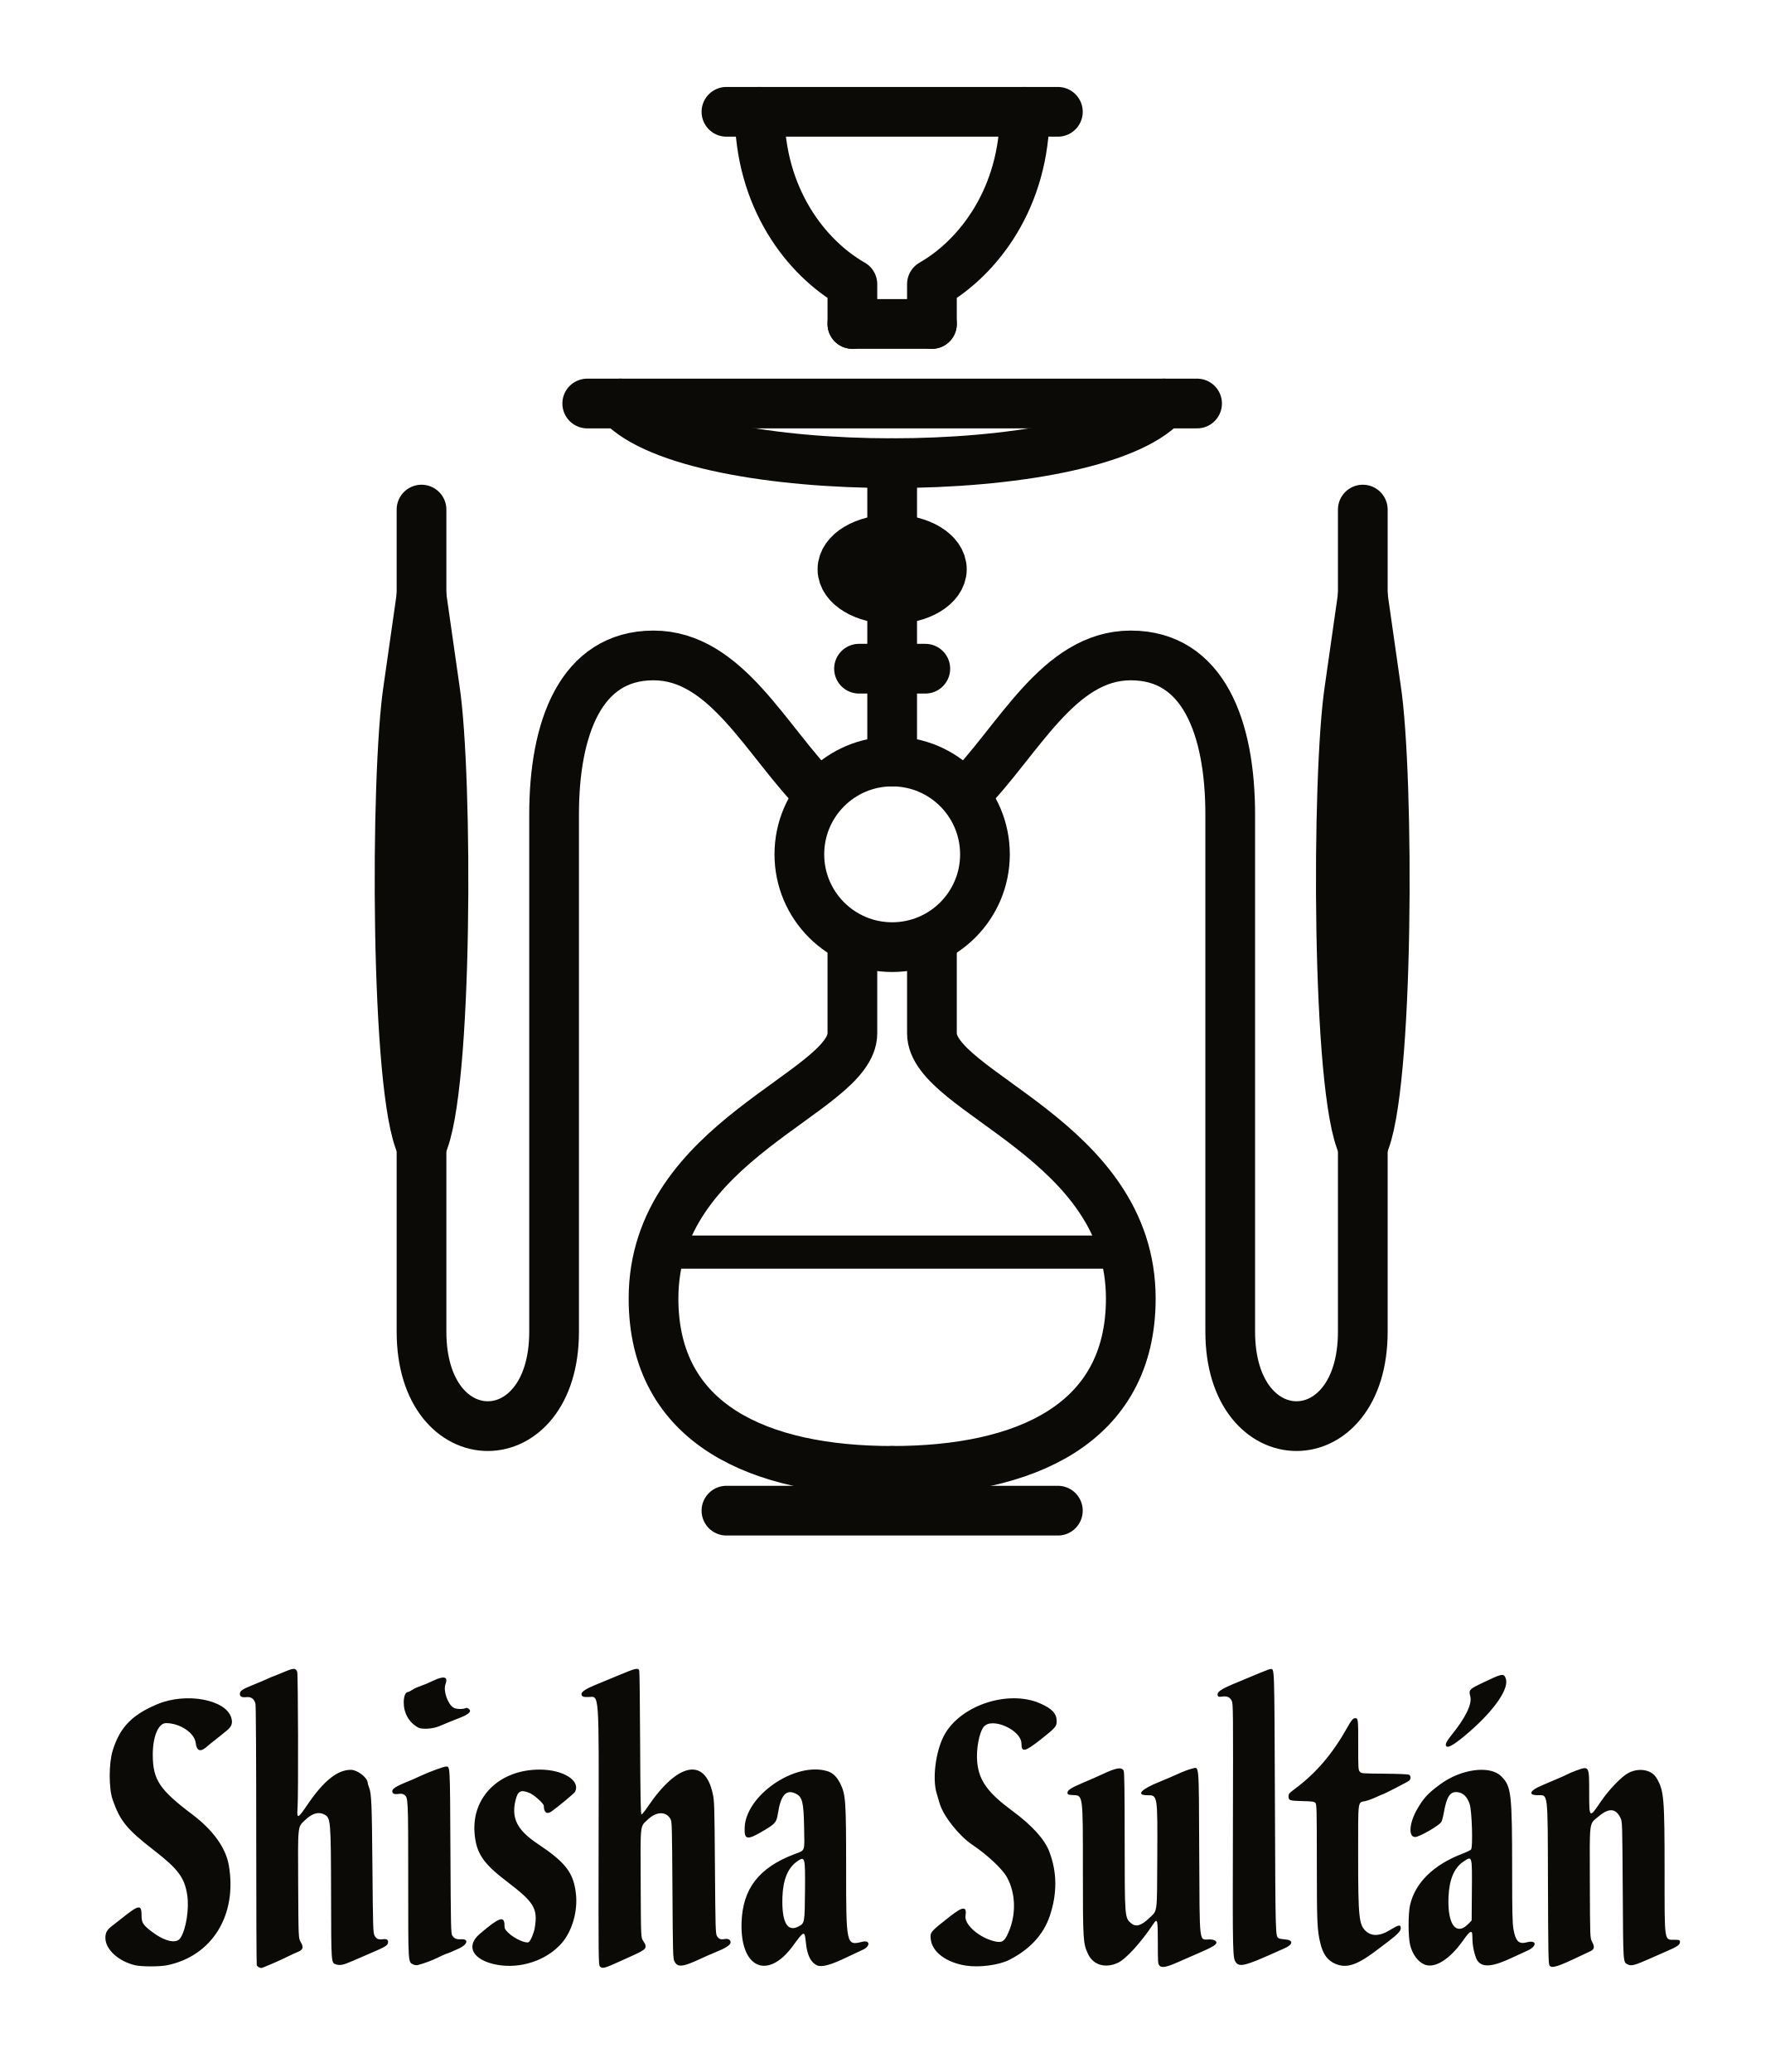
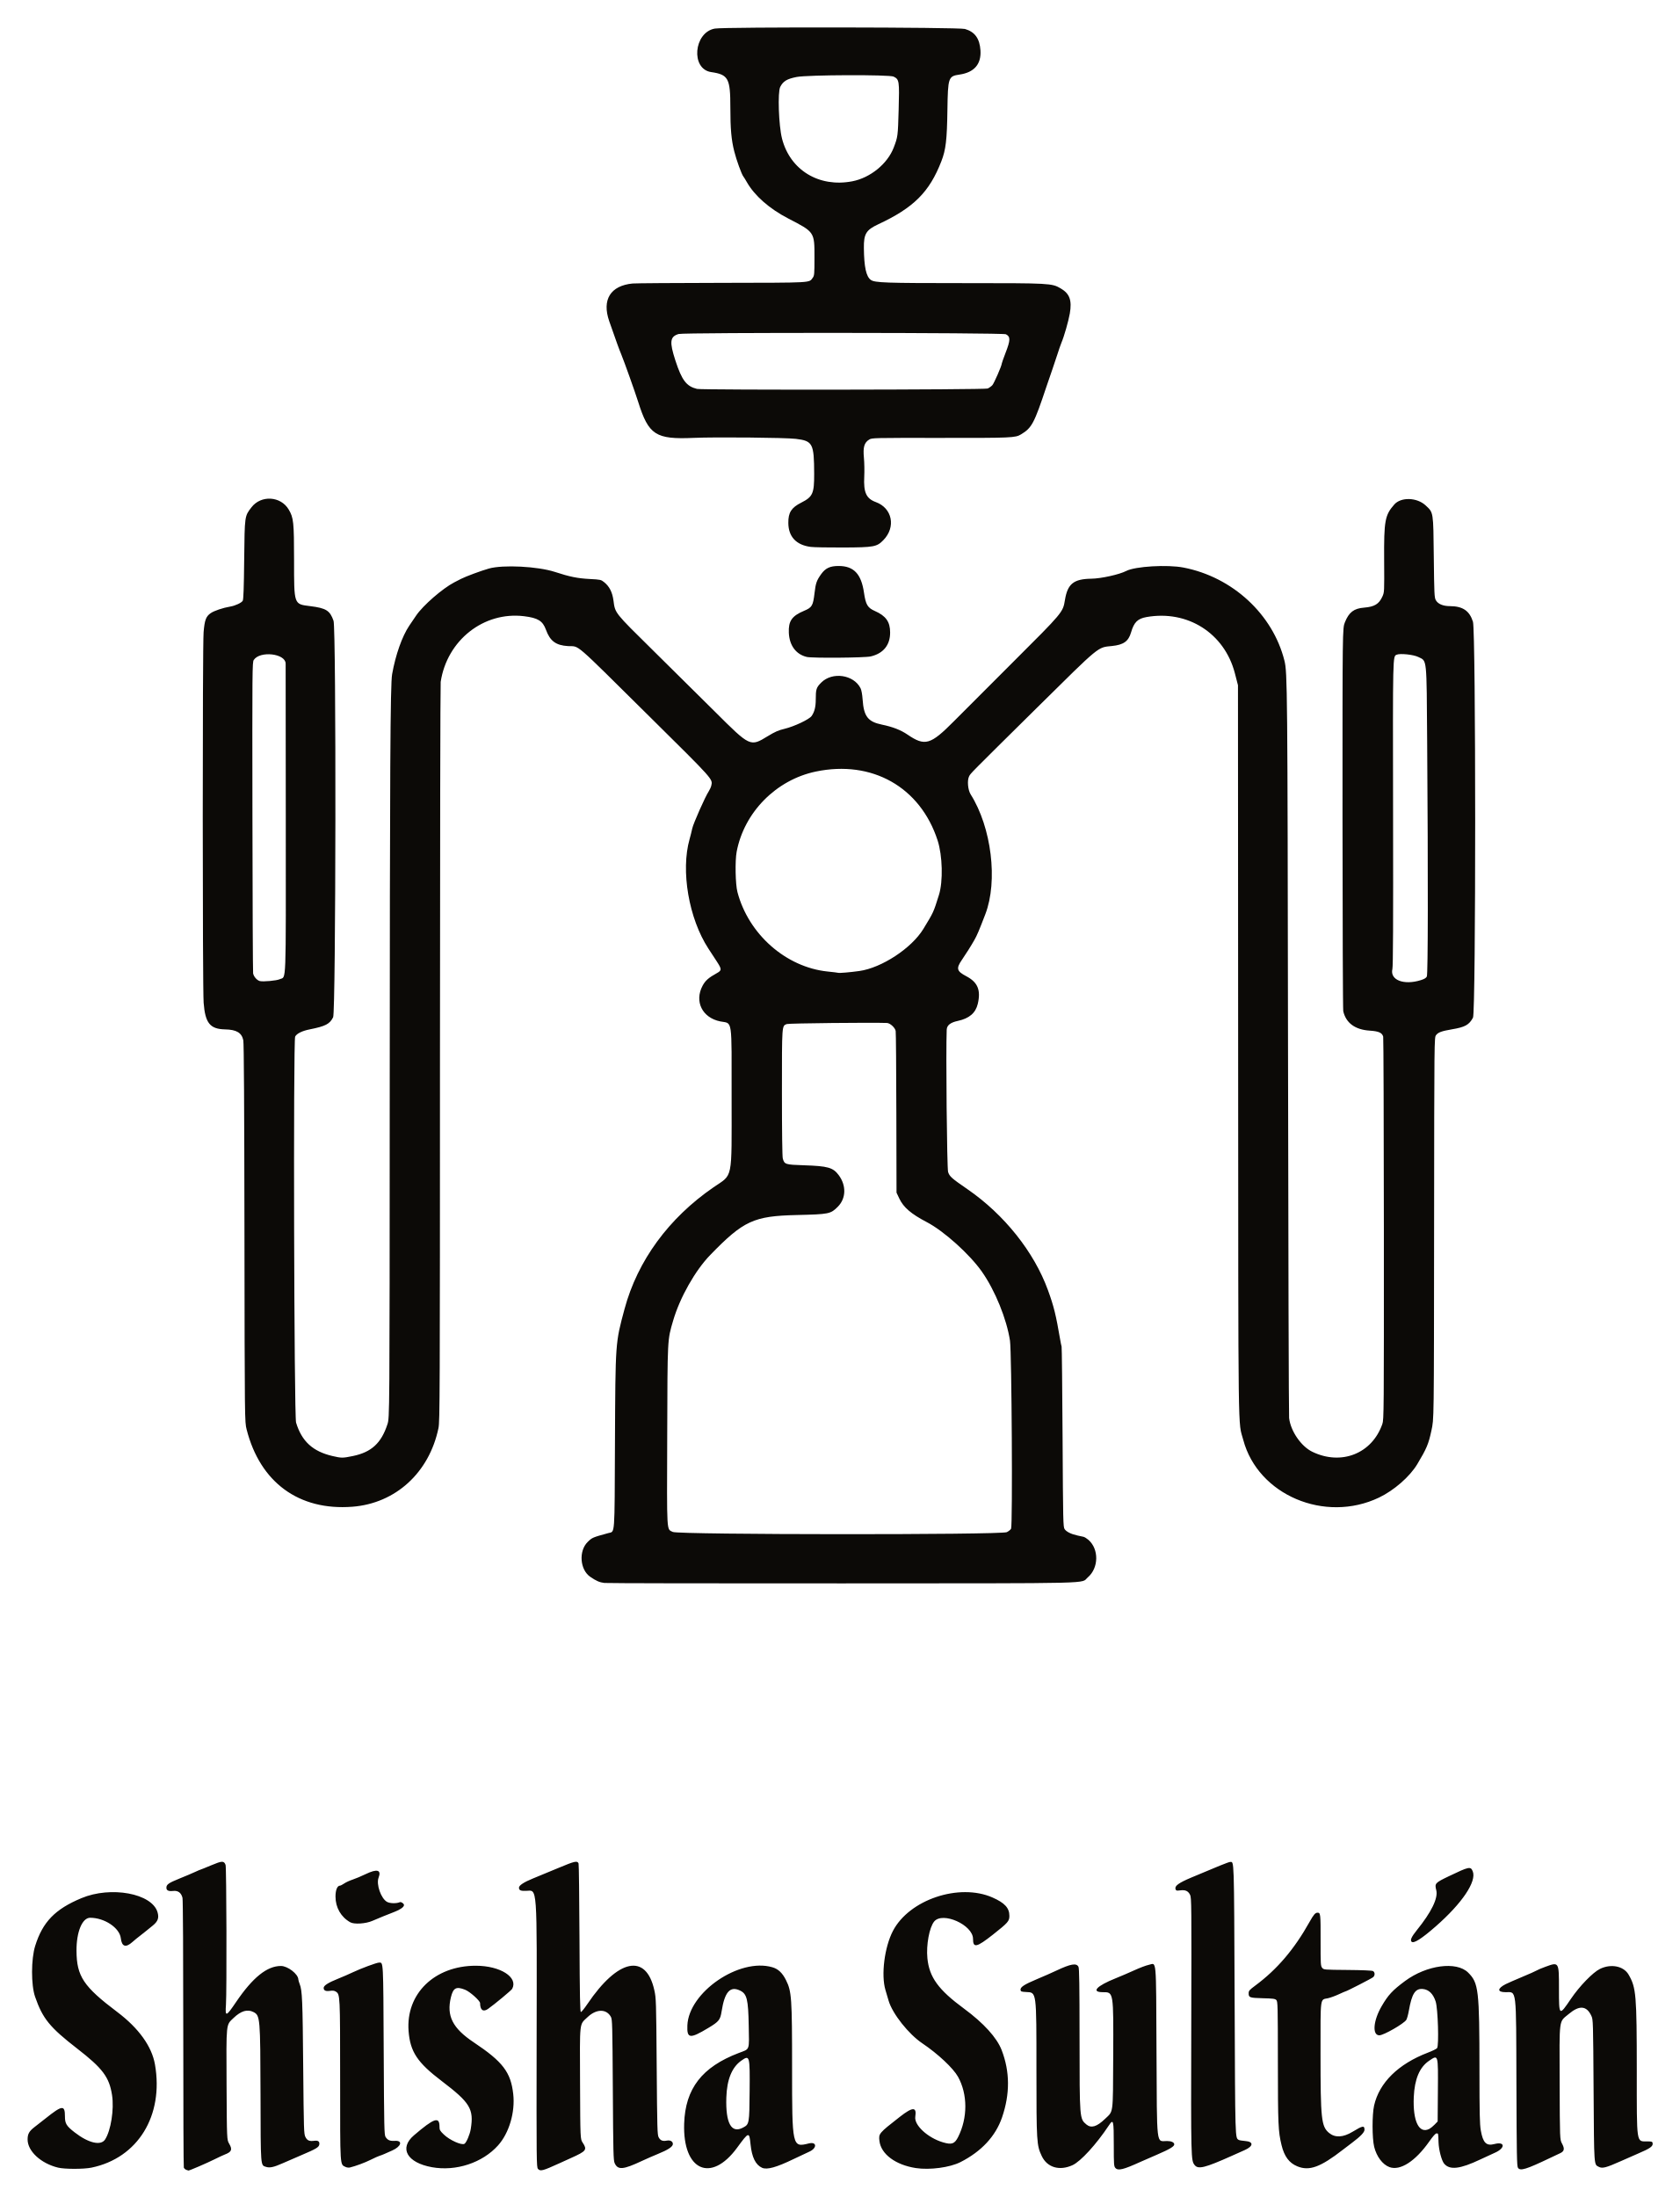
- <svg xmlns="http://www.w3.org/2000/svg" viewBox="0 0 544.5 632.2" color="#0c0a07" role="img" aria-label="Shisha Sultán">
-   <g transform="translate(108.4 24.0) scale(1.0114) translate(-38.0 -30.0)">
-     <g fill="none" stroke="currentColor" stroke-width="15" stroke-linecap="round" stroke-linejoin="round">
-       <path d="M150 40 H250" />
-       <path d="M160 40 C160 66 174 84 188 92 V104 M240 40 C240 66 226 84 212 92 V104" />
-       <path d="M188 104 H212" />
-       <path d="M108 128 H292" />
-       <path d="M118 128 C140 152 260 152 282 128" />
-       <path d="M200 146 V236" />
-       <ellipse cx="200" cy="178" rx="15" ry="9" />
-       <path d="M190 208 H210" />
-       <circle cx="200" cy="264" r="28" />
-       <path d="M178 246 C162 230 150 204 128 204 C106 204 98 226 98 252 V408 C98 446 58 446 58 408 V352" />
-       <path d="M 222 246 C 238 230 250 204 272 204 C 294 204 302 226 302 252 V 408 C 302 446 342 446 342 408 V 352" />
-       <path d="M58 352 C50 336 50 240 54 214 L58 186 L62 214 C66 240 66 336 58 352 Z" />
-       <path d="M 342 352 C 350 336 350 240 346 214 L 342 186 L 338 214 C 334 240 334 336 342 352 Z" />
-       <path d="M58 186 V160" />
-       <path d="M342 186 V160" />
-       <path d="M188 292 V318 C188 336 128 350 128 398 C128 436 160 450 200 450" />
-       <path d="M 212 292 V 318 C 212 336 272 350 272 398 C 272 436 240 450 200 450" />
-       <path d="M134 384 H266" stroke-width="10" />
-       <path d="M150 462 H250" />
-     </g>
-   </g>
-   <g transform="translate(24.0 501.0) scale(1) translate(-14.8 -26.0)">
-     <path fill="currentColor" fill-rule="evenodd" d="M69.85,125.26C69.56,125.14 69.25,124.85 69.15,124.61C69.06,124.37 68.99,106.56 68.99,85.03C68.99,61.79 68.90,45.47 68.76,44.88C68.41,43.38 67.45,42.66 66.02,42.82C64.63,42.98 64.00,42.68 64.00,41.87C64.00,40.91 64.65,40.46 67.88,39.15C69.53,38.49 71.58,37.62 72.44,37.22C73.30,36.82 74.06,36.50 74.13,36.50C74.20,36.50 75.60,35.93 77.25,35.24C80.49,33.88 81.02,33.86 81.50,35.13C81.77,35.85 81.87,72.78 81.61,76.44C81.35,80.15 81.61,80.07 84.63,75.62C89.54,68.39 93.76,65.00 97.86,65.00C99.87,65.00 102.97,67.39 103.01,68.98C103.02,69.20 103.20,69.83 103.42,70.38C104.16,72.25 104.28,75.12 104.45,94.88C104.62,113.76 104.65,114.67 105.11,115.57C105.65,116.62 106.27,116.88 107.76,116.68C108.86,116.53 109.34,116.89 109.21,117.77C109.09,118.59 108.27,119.08 104.12,120.84C102.06,121.72 99.47,122.84 98.37,123.33C95.75,124.49 94.57,124.75 93.48,124.40C91.81,123.86 91.88,124.76 91.83,103.00C91.77,80.29 91.72,79.64 89.76,78.63C87.96,77.70 86.05,78.27 83.83,80.40C81.60,82.54 81.70,81.54 81.79,100.22C81.88,116.38 81.88,116.38 82.56,117.54C83.58,119.28 83.30,119.97 81.25,120.75C80.77,120.94 79.36,121.59 78.12,122.21C75.95,123.29 70.78,125.52 70.51,125.48C70.43,125.48 70.14,125.37 69.85,125.26ZM173.87,124.99C173.43,124.51 173.41,123.04 173.47,86.47C173.55,40.05 173.74,42.67 170.34,42.79C168.73,42.85 168.26,42.64 168.25,41.85C168.24,41.19 169.71,40.22 172.32,39.16C173.86,38.54 177.30,37.12 179.96,36.00C184.78,33.98 185.52,33.82 185.87,34.70C185.97,34.93 186.09,44.91 186.14,56.88C186.22,74.14 186.31,78.62 186.56,78.62C186.73,78.62 187.61,77.54 188.50,76.22C197.53,62.85 205.84,61.14 208.27,72.16C208.80,74.54 208.82,75.31 208.97,94.75C209.11,113.21 209.16,114.94 209.56,115.67C210.07,116.59 210.71,116.86 211.89,116.64C212.99,116.43 213.75,116.84 213.75,117.64C213.75,118.42 212.33,119.36 209.29,120.59C208.10,121.07 206.00,121.99 204.62,122.63C199.04,125.25 197.49,125.38 196.54,123.29C196.17,122.47 196.11,120.28 196.00,101.62C195.88,82.26 195.84,80.82 195.43,80.05C194.09,77.61 191.10,77.66 188.48,80.17C186.06,82.48 186.23,80.95 186.31,99.70C186.38,116.16 186.38,116.16 187.08,117.22C188.48,119.34 188.19,119.73 183.62,121.78C182.66,122.22 181.14,122.91 180.25,123.31C175.25,125.59 174.57,125.77 173.87,124.99ZM344.60,124.72C344.16,124.23 344.12,123.74 344.12,117.91C344.12,110.57 344.01,110.12 342.68,112.12C338.96,117.73 334.34,122.78 331.92,123.89C328.07,125.65 324.43,124.58 322.83,121.21C321.31,118.00 321.25,117.11 321.25,95.79C321.25,72.22 321.33,72.85 318.18,72.70C316.81,72.63 316.62,72.56 316.55,72.10C316.43,71.26 317.59,70.50 321.39,68.90C323.31,68.10 325.89,66.97 327.12,66.38C331.41,64.36 333.09,64.07 333.68,65.25C333.92,65.73 333.99,70.55 334.00,86.54C334.01,110.22 334.00,110.15 336.01,111.85C337.44,113.04 339.09,112.55 341.53,110.21C344.06,107.77 343.86,109.28 343.95,91.77C344.04,72.49 344.08,72.75 340.89,72.75C337.31,72.75 339.01,70.91 344.66,68.65C346.15,68.05 348.66,66.98 350.23,66.26C351.80,65.54 353.68,64.83 354.42,64.68C356.83,64.17 356.61,61.72 356.75,90.07C356.90,119.14 356.62,116.75 359.88,116.75C361.13,116.75 362.00,117.15 362.00,117.74C362.00,118.36 360.70,119.14 357.00,120.74C354.73,121.72 352.48,122.70 352.00,122.92C346.94,125.22 345.39,125.60 344.60,124.72ZM463.63,124.67C463.30,124.16 463.24,121.06 463.17,99.73C463.08,71.00 463.29,72.75 459.97,72.75C457.45,72.75 457.47,71.66 460.02,70.36C460.65,70.04 462.85,69.09 464.89,68.23C466.94,67.38 468.85,66.53 469.14,66.34C469.43,66.15 470.59,65.66 471.72,65.25C475.77,63.77 475.75,63.73 475.75,71.76C475.75,79.89 475.77,79.90 479.29,74.71C481.83,70.96 485.78,66.89 487.87,65.87C491.13,64.27 494.87,65.02 496.34,67.56C498.58,71.43 498.75,73.48 498.76,96.11C498.76,118.01 498.59,116.84 501.87,116.86C503.22,116.87 503.38,116.93 503.45,117.41C503.58,118.33 502.72,118.94 499.12,120.47C498.16,120.88 495.86,121.89 494.00,122.72C489.66,124.65 488.57,124.93 487.54,124.39C486.07,123.63 486.14,124.63 485.99,101.88C485.86,81.24 485.85,80.86 485.33,79.75C483.92,76.72 481.79,76.54 478.63,79.21C475.66,81.70 475.89,79.99 475.95,99.48C476.01,116.33 476.01,116.33 476.66,117.52C477.49,119.05 477.34,119.79 476.07,120.37C475.55,120.61 474.23,121.23 473.12,121.76C466.05,125.14 464.29,125.68 463.63,124.67ZM31.98,124.62C26.87,123.38 22.93,119.73 22.96,116.25C22.97,114.65 23.43,113.84 25.01,112.62C25.72,112.08 27.17,110.94 28.22,110.11C33.23,106.11 34.00,106.03 34.00,109.48C34.00,111.59 34.44,112.31 36.88,114.20C40.95,117.36 44.61,118.22 45.86,116.31C47.58,113.70 48.58,107.37 47.93,103.18C47.11,97.87 45.16,95.26 37.63,89.43C29.50,83.13 27.42,80.57 25.18,74.12C23.96,70.64 23.98,62.94 25.21,59.04C27.43,51.97 31.09,48.20 38.88,44.95C47.60,41.30 59.77,43.55 61.38,49.12C61.87,50.80 61.50,51.82 59.94,53.08C59.39,53.52 58.53,54.22 58.03,54.63C57.53,55.05 56.68,55.72 56.15,56.12C55.61,56.51 54.62,57.33 53.95,57.92C51.96,59.69 50.82,59.31 50.52,56.79C50.16,53.73 45.70,50.75 41.46,50.75C39.11,50.75 37.38,54.94 37.42,60.53C37.47,68.06 39.48,71.08 49.50,78.63C55.83,83.41 59.69,88.78 60.62,94.12C63.26,109.28 55.56,121.79 41.84,124.62C39.57,125.09 33.92,125.09 31.98,124.62ZM142.50,124.49C135.14,123.15 132.73,118.89 137.18,115.08C143.20,109.93 144.75,109.41 144.75,112.53C144.75,113.48 144.88,113.72 146.02,114.82C147.77,116.51 151.35,118.10 152.15,117.56C152.72,117.19 153.74,114.77 153.99,113.22C154.95,107.28 153.83,105.43 145.40,99.02C138.19,93.54 136.09,90.38 135.61,84.26C134.75,73.22 143.29,64.92 155.50,64.93C162.73,64.94 168.08,68.34 166.24,71.76C166.01,72.20 160.96,76.39 159.09,77.70C157.66,78.70 156.76,78.04 156.75,75.99C156.75,75.28 153.71,72.56 152.30,72.02C149.69,70.99 148.81,71.46 148.13,74.23C146.77,79.76 148.61,83.40 154.88,87.58C163.47,93.31 165.83,96.40 166.55,102.85C167.16,108.23 165.34,114.38 162.08,118.03C157.46,123.20 149.62,125.78 142.50,124.49ZM240.12,124.66C238.21,123.79 237.11,121.56 236.72,117.75C236.33,113.93 236.25,113.95 232.71,118.78C224.99,129.29 216.64,125.46 217.09,111.62C217.42,101.25 222.38,94.85 233.25,90.72C236.59,89.45 236.32,90.19 236.18,82.63C236.04,74.83 235.65,73.25 233.62,72.27C230.67,70.85 229.07,72.66 228.16,78.44C227.77,80.93 227.37,81.44 224.27,83.30C218.77,86.61 217.88,86.50 218.04,82.58C218.44,72.76 233.37,62.53 243.14,65.37C244.91,65.88 246.14,67.05 247.21,69.20C248.87,72.53 249.00,74.45 249.00,95.19C249.00,118.49 249.04,118.69 253.91,117.47C256.35,116.85 256.47,118.85 254.05,119.92C253.27,120.26 251.22,121.23 249.50,122.06C244.35,124.55 241.57,125.32 240.12,124.66ZM285.62,124.75C279.61,123.83 275.29,120.63 274.83,116.74C274.57,114.54 274.64,114.46 280.86,109.60C284.71,106.60 285.89,106.59 285.43,109.57C285.05,112.05 289.09,115.79 293.59,117.13C296.21,117.91 297.05,117.61 298.08,115.59C300.95,109.93 300.94,102.94 298.06,97.75C296.65,95.22 292.12,90.97 287.51,87.87C283.45,85.14 278.70,79.15 277.55,75.30C277.28,74.38 276.85,72.95 276.61,72.12C275.28,67.66 276.31,59.46 278.82,54.64C283.63,45.39 298.40,40.43 308.24,44.75C311.86,46.34 313.25,47.84 313.25,50.18C313.25,51.76 312.86,52.20 308.38,55.74C303.55,59.55 302.50,59.77 302.50,56.99C302.50,52.87 293.52,48.84 291.02,51.85C289.59,53.58 288.62,58.80 289.01,62.72C289.57,68.34 292.25,72.03 299.85,77.62C305.65,81.89 309.57,86.21 310.98,89.90C313.42,96.27 313.46,102.81 311.09,109.75C309.17,115.34 305.00,119.83 298.78,122.99C295.63,124.58 289.74,125.37 285.62,124.75ZM117.01,124.43C115.28,123.57 115.38,125.02 115.37,98.75C115.36,73.31 115.37,73.41 114.08,72.57C113.66,72.30 113.19,72.24 112.36,72.36C111.11,72.55 110.50,72.26 110.50,71.48C110.50,70.79 111.85,69.93 114.75,68.77C116.19,68.19 118.16,67.34 119.12,66.87C121.47,65.75 126.18,64.00 126.88,64.00C128.17,64.00 128.12,62.99 128.25,89.86C128.37,113.16 128.41,114.94 128.81,115.56C129.44,116.52 130.10,116.79 131.58,116.70C133.96,116.56 133.46,118.35 130.79,119.54C129.87,119.95 128.79,120.43 128.38,120.61C127.96,120.80 127.34,121.03 127.00,121.13C126.66,121.23 125.50,121.75 124.44,122.28C122.71,123.15 120.00,124.15 118.25,124.58C117.90,124.66 117.34,124.59 117.01,124.43ZM398.38,124.23C395.97,123.24 394.53,121.30 393.72,117.95C392.74,113.89 392.65,111.97 392.64,93.45C392.63,76.59 392.60,75.49 392.18,75.07C391.80,74.69 391.19,74.61 388.18,74.54C384.29,74.44 384.00,74.34 384.00,73.09C384.00,72.33 384.19,72.11 385.98,70.78C392.42,66.00 397.47,60.08 402.00,51.98C403.22,49.80 403.70,49.25 404.37,49.25C405.25,49.25 405.29,49.59 405.27,57.54C405.26,64.46 405.29,64.99 405.73,65.54C406.21,66.12 406.21,66.12 413.23,66.18C417.60,66.22 420.45,66.34 420.75,66.50C421.37,66.83 421.40,67.79 420.81,68.31C420.40,68.68 412.96,72.50 412.66,72.50C412.58,72.50 411.67,72.90 410.63,73.38C409.60,73.86 408.17,74.38 407.44,74.54C405.07,75.05 405.25,73.72 405.25,91.02C405.25,110.25 405.48,112.43 407.75,114.34C409.53,115.83 411.92,115.72 414.75,114.00C417.72,112.19 418.25,112.10 418.25,113.41C418.25,114.16 417.13,115.34 414.62,117.23C413.78,117.86 412.53,118.81 411.86,119.33C405.21,124.50 401.92,125.69 398.38,124.23ZM425.62,124.46C423.59,123.70 421.83,121.36 421.11,118.46C420.49,115.93 420.48,108.94 421.09,106.25C422.64,99.47 428.23,93.98 437.00,90.62C438.31,90.12 439.53,89.53 439.71,89.29C440.30,88.55 439.97,77.58 439.29,75.50C438.56,73.24 437.27,71.98 435.52,71.81C433.27,71.59 432.25,73.17 431.36,78.24C431.16,79.40 430.82,80.61 430.61,80.94C429.85,82.10 423.90,85.50 422.64,85.50C420.48,85.50 420.83,81.16 423.33,76.88C425.26,73.56 426.53,72.20 430.25,69.44C436.63,64.73 445.43,63.54 448.88,66.94C452.00,70.02 452.23,72.02 452.24,95.75C452.25,108.81 452.32,111.74 452.64,113.62C453.29,117.30 454.27,118.28 456.68,117.64C459.88,116.80 459.93,118.87 456.75,120.24C455.99,120.57 454.08,121.45 452.50,122.20C446.48,125.06 443.43,125.40 441.79,123.43C441.04,122.52 440.21,119.35 440.14,117.12C440.05,114.34 440.09,114.50 439.54,114.50C439.24,114.50 438.48,115.35 437.38,116.92C433.27,122.76 428.79,125.63 425.62,124.46ZM368.03,123.86C366.94,122.46 366.93,122.33 367.03,82.62C367.12,46.68 367.10,44.83 366.68,43.97C366.10,42.81 365.28,42.45 363.75,42.65C362.66,42.79 362.54,42.76 362.37,42.25C362.08,41.33 363.31,40.44 367.00,38.88C374.59,35.66 378.10,34.25 378.50,34.25C379.74,34.25 379.67,32.18 379.85,74.96C380.02,116.96 379.99,115.73 381.06,116.42C381.23,116.53 382.11,116.68 383.00,116.75C385.52,116.94 385.43,118.28 382.81,119.44C382.16,119.73 380.44,120.49 379.00,121.14C371.06,124.69 369.07,125.18 368.03,123.86ZM437.45,113.15C437.82,112.95 438.52,112.38 439.00,111.88L439.88,110.97L439.95,101.89C440.03,90.98 440.09,91.17 437.33,93.04C434.53,94.94 433.06,98.44 432.82,103.75C432.51,110.93 434.39,114.75 437.45,113.15ZM234.50,112.78C236.35,111.80 236.37,111.69 236.45,101.84C236.54,91.51 236.47,91.25 234.00,92.98C231.21,94.94 229.73,98.57 229.56,103.88C229.32,111.52 231.05,114.63 234.50,112.78ZM432.17,57.83C431.70,57.36 432.15,56.37 433.69,54.46C438.05,49.07 440.06,44.94 439.47,42.60C438.96,40.59 439.10,40.43 443.19,38.47C449.18,35.60 449.63,35.50 450.25,37.00C451.48,39.98 447.13,46.46 439.30,53.31C435.12,56.97 432.78,58.45 432.17,57.83ZM118.38,52.09C115.62,50.55 114.00,47.73 114.00,44.48C114.00,42.54 114.53,41.25 115.34,41.25C115.50,41.25 116.06,40.96 116.58,40.61C117.10,40.25 118.22,39.74 119.08,39.46C119.93,39.18 121.65,38.46 122.91,37.85C126.31,36.21 127.63,36.57 126.74,38.89C125.98,40.86 127.47,45.09 129.25,46.06C130.12,46.53 132.02,46.57 133.03,46.14C133.42,45.98 134.25,46.55 134.25,46.99C134.25,47.56 133.18,48.33 131.50,48.98C129.15,49.89 126.81,50.84 124.89,51.67C122.95,52.52 119.52,52.74 118.38,52.09Z" />
-   </g>
+ <svg xmlns="http://www.w3.org/2000/svg" viewBox="14.8 43.8 496.5 649.5" role="img" aria-label="Shisha Sultán">
+   <path fill="#0c0a07" fill-rule="evenodd" d="M69.85,685.26C69.56,685.14 69.25,684.85 69.15,684.61C69.06,684.37 68.99,666.56 68.99,645.03C68.99,621.79 68.90,605.47 68.76,604.88C68.41,603.38 67.45,602.66 66.02,602.82C64.63,602.98 64.00,602.68 64.00,601.87C64.00,600.91 64.65,600.46 67.88,599.15C69.53,598.49 71.58,597.62 72.44,597.22C73.30,596.82 74.06,596.50 74.13,596.50C74.20,596.50 75.60,595.93 77.25,595.24C80.49,593.88 81.02,593.86 81.50,595.13C81.77,595.85 81.87,632.78 81.61,636.44C81.35,640.15 81.61,640.07 84.63,635.62C89.54,628.39 93.76,625.00 97.86,625.00C99.87,625.00 102.97,627.39 103.01,628.98C103.02,629.20 103.20,629.83 103.42,630.38C104.16,632.25 104.28,635.12 104.45,654.88C104.62,673.76 104.65,674.67 105.11,675.57C105.65,676.62 106.27,676.88 107.76,676.68C108.86,676.53 109.34,676.89 109.21,677.77C109.09,678.59 108.27,679.08 104.12,680.84C102.06,681.72 99.47,682.84 98.37,683.33C95.75,684.49 94.57,684.75 93.48,684.40C91.81,683.86 91.88,684.76 91.83,663.00C91.77,640.29 91.72,639.64 89.76,638.63C87.96,637.70 86.05,638.27 83.83,640.40C81.60,642.54 81.70,641.54 81.79,660.22C81.88,676.38 81.88,676.38 82.56,677.54C83.58,679.28 83.30,679.97 81.25,680.75C80.77,680.94 79.36,681.59 78.12,682.21C75.95,683.29 70.78,685.52 70.51,685.48C70.43,685.48 70.14,685.37 69.85,685.26ZM173.87,684.99C173.43,684.51 173.41,683.04 173.47,646.47C173.55,600.05 173.74,602.67 170.34,602.79C168.73,602.85 168.26,602.64 168.25,601.85C168.24,601.19 169.71,600.22 172.32,599.16C173.86,598.54 177.30,597.12 179.96,596.00C184.78,593.98 185.52,593.82 185.87,594.70C185.97,594.93 186.09,604.91 186.14,616.88C186.22,634.14 186.31,638.62 186.56,638.62C186.73,638.62 187.61,637.54 188.50,636.22C197.53,622.85 205.84,621.14 208.27,632.16C208.80,634.54 208.82,635.31 208.97,654.75C209.11,673.21 209.16,674.94 209.56,675.67C210.07,676.59 210.71,676.86 211.89,676.64C212.99,676.43 213.75,676.84 213.75,677.64C213.75,678.42 212.33,679.36 209.29,680.59C208.10,681.07 206.00,681.99 204.62,682.63C199.04,685.25 197.49,685.38 196.54,683.29C196.17,682.47 196.11,680.28 196.00,661.62C195.88,642.26 195.84,640.82 195.43,640.05C194.09,637.61 191.10,637.66 188.48,640.17C186.06,642.48 186.23,640.95 186.31,659.70C186.38,676.16 186.38,676.16 187.08,677.22C188.48,679.34 188.19,679.73 183.62,681.78C182.66,682.22 181.14,682.91 180.25,683.31C175.25,685.59 174.57,685.77 173.87,684.99ZM344.60,684.72C344.16,684.23 344.12,683.74 344.12,677.91C344.12,670.57 344.01,670.12 342.68,672.12C338.96,677.73 334.34,682.78 331.92,683.89C328.07,685.65 324.43,684.58 322.83,681.21C321.31,678.00 321.25,677.11 321.25,655.79C321.25,632.22 321.33,632.85 318.18,632.70C316.81,632.63 316.62,632.56 316.55,632.10C316.43,631.26 317.59,630.50 321.39,628.90C323.31,628.10 325.89,626.97 327.12,626.38C331.41,624.36 333.09,624.07 333.68,625.25C333.92,625.73 333.99,630.55 334.00,646.54C334.01,670.22 334.00,670.15 336.01,671.85C337.44,673.04 339.09,672.55 341.53,670.21C344.06,667.77 343.86,669.28 343.95,651.77C344.04,632.49 344.08,632.75 340.89,632.75C337.31,632.75 339.01,630.91 344.66,628.65C346.15,628.05 348.66,626.98 350.23,626.26C351.80,625.54 353.68,624.83 354.42,624.68C356.83,624.17 356.61,621.72 356.75,650.07C356.90,679.14 356.62,676.75 359.88,676.75C361.13,676.75 362.00,677.15 362.00,677.74C362.00,678.36 360.70,679.14 357.00,680.74C354.73,681.72 352.48,682.70 352.00,682.92C346.94,685.22 345.39,685.60 344.60,684.72ZM463.63,684.67C463.30,684.16 463.24,681.06 463.17,659.73C463.08,631.00 463.29,632.75 459.97,632.75C457.45,632.75 457.47,631.66 460.02,630.36C460.65,630.04 462.85,629.09 464.89,628.23C466.94,627.38 468.85,626.53 469.14,626.34C469.43,626.15 470.59,625.66 471.72,625.25C475.77,623.77 475.75,623.73 475.75,631.76C475.75,639.89 475.77,639.90 479.29,634.71C481.83,630.96 485.78,626.89 487.87,625.87C491.13,624.27 494.87,625.02 496.34,627.56C498.58,631.43 498.75,633.48 498.76,656.11C498.76,678.01 498.59,676.84 501.87,676.86C503.22,676.87 503.38,676.93 503.45,677.41C503.58,678.33 502.72,678.94 499.12,680.47C498.16,680.88 495.86,681.89 494.00,682.72C489.66,684.65 488.57,684.93 487.54,684.39C486.07,683.63 486.14,684.63 485.99,661.88C485.86,641.24 485.85,640.86 485.33,639.75C483.92,636.72 481.79,636.54 478.63,639.21C475.66,641.70 475.89,639.99 475.95,659.48C476.01,676.33 476.01,676.33 476.66,677.52C477.49,679.05 477.34,679.79 476.07,680.37C475.55,680.61 474.23,681.23 473.12,681.76C466.05,685.14 464.29,685.68 463.63,684.67ZM31.98,684.62C26.87,683.38 22.93,679.73 22.96,676.25C22.97,674.65 23.43,673.84 25.01,672.62C25.72,672.08 27.17,670.94 28.22,670.11C33.23,666.11 34.00,666.03 34.00,669.48C34.00,671.59 34.44,672.31 36.88,674.20C40.95,677.36 44.61,678.22 45.86,676.31C47.58,673.70 48.58,667.37 47.93,663.18C47.11,657.87 45.16,655.26 37.63,649.43C29.50,643.13 27.42,640.57 25.18,634.12C23.96,630.64 23.98,622.94 25.21,619.04C27.43,611.97 31.09,608.20 38.88,604.95C47.60,601.30 59.77,603.55 61.38,609.12C61.87,610.80 61.50,611.82 59.94,613.08C59.39,613.52 58.53,614.22 58.03,614.63C57.53,615.05 56.68,615.72 56.15,616.12C55.61,616.51 54.62,617.33 53.95,617.92C51.96,619.69 50.82,619.31 50.52,616.79C50.16,613.73 45.70,610.75 41.46,610.75C39.11,610.75 37.38,614.94 37.42,620.53C37.47,628.06 39.48,631.08 49.50,638.63C55.83,643.41 59.69,648.78 60.62,654.12C63.26,669.28 55.56,681.79 41.84,684.62C39.57,685.09 33.92,685.09 31.98,684.62ZM142.50,684.49C135.14,683.15 132.73,678.89 137.18,675.08C143.20,669.93 144.75,669.41 144.75,672.53C144.75,673.48 144.88,673.72 146.02,674.82C147.77,676.51 151.35,678.10 152.15,677.56C152.72,677.19 153.74,674.77 153.99,673.22C154.95,667.28 153.83,665.43 145.40,659.02C138.19,653.54 136.09,650.38 135.61,644.26C134.75,633.22 143.29,624.92 155.50,624.93C162.73,624.94 168.08,628.34 166.24,631.76C166.01,632.20 160.96,636.39 159.09,637.70C157.66,638.70 156.76,638.04 156.75,635.99C156.75,635.28 153.71,632.56 152.30,632.02C149.69,630.99 148.81,631.46 148.13,634.23C146.77,639.76 148.61,643.40 154.88,647.58C163.47,653.31 165.83,656.40 166.55,662.85C167.16,668.23 165.34,674.38 162.08,678.03C157.46,683.20 149.62,685.78 142.50,684.49ZM240.12,684.66C238.21,683.79 237.11,681.56 236.72,677.75C236.33,673.93 236.25,673.95 232.71,678.78C224.99,689.29 216.64,685.46 217.09,671.62C217.42,661.25 222.38,654.85 233.25,650.72C236.59,649.45 236.32,650.19 236.18,642.63C236.04,634.83 235.65,633.25 233.62,632.27C230.67,630.85 229.07,632.66 228.16,638.44C227.77,640.93 227.37,641.44 224.27,643.30C218.77,646.61 217.88,646.50 218.04,642.58C218.44,632.76 233.37,622.53 243.14,625.37C244.91,625.88 246.14,627.05 247.21,629.20C248.87,632.53 249.00,634.45 249.00,655.19C249.00,678.49 249.04,678.69 253.91,677.47C256.35,676.85 256.47,678.85 254.05,679.92C253.27,680.26 251.22,681.23 249.50,682.06C244.35,684.55 241.57,685.32 240.12,684.66ZM285.62,684.75C279.61,683.83 275.29,680.63 274.83,676.74C274.57,674.54 274.64,674.46 280.86,669.60C284.71,666.60 285.89,666.59 285.43,669.57C285.05,672.05 289.09,675.79 293.59,677.13C296.21,677.91 297.05,677.61 298.08,675.59C300.95,669.93 300.94,662.94 298.06,657.75C296.65,655.22 292.12,650.97 287.51,647.87C283.45,645.14 278.70,639.15 277.55,635.30C277.28,634.38 276.85,632.95 276.61,632.12C275.28,627.66 276.31,619.46 278.82,614.64C283.63,605.39 298.40,600.43 308.24,604.75C311.86,606.34 313.25,607.84 313.25,610.18C313.25,611.76 312.86,612.20 308.38,615.74C303.55,619.55 302.50,619.77 302.50,616.99C302.50,612.87 293.52,608.84 291.02,611.85C289.59,613.58 288.62,618.80 289.01,622.72C289.57,628.34 292.25,632.03 299.85,637.62C305.65,641.89 309.57,646.21 310.98,649.90C313.42,656.27 313.46,662.81 311.09,669.75C309.17,675.34 305.00,679.83 298.78,682.99C295.63,684.58 289.74,685.37 285.62,684.75ZM117.01,684.43C115.28,683.57 115.38,685.02 115.37,658.75C115.36,633.31 115.37,633.41 114.08,632.57C113.66,632.30 113.19,632.24 112.36,632.36C111.11,632.55 110.50,632.26 110.50,631.48C110.50,630.79 111.85,629.93 114.75,628.77C116.19,628.19 118.16,627.34 119.12,626.87C121.47,625.75 126.18,624.00 126.88,624.00C128.17,624.00 128.12,622.99 128.25,649.86C128.37,673.16 128.41,674.94 128.81,675.56C129.44,676.52 130.10,676.79 131.58,676.70C133.96,676.56 133.46,678.35 130.79,679.54C129.87,679.95 128.79,680.43 128.38,680.61C127.96,680.80 127.34,681.03 127.00,681.13C126.66,681.23 125.50,681.75 124.44,682.28C122.71,683.15 120.00,684.15 118.25,684.58C117.90,684.66 117.34,684.59 117.01,684.43ZM398.38,684.23C395.97,683.24 394.53,681.30 393.72,677.95C392.74,673.89 392.65,671.97 392.64,653.45C392.63,636.59 392.60,635.49 392.18,635.07C391.80,634.69 391.19,634.61 388.18,634.54C384.29,634.44 384.00,634.34 384.00,633.09C384.00,632.33 384.19,632.11 385.98,630.78C392.42,626.00 397.47,620.08 402.00,611.98C403.22,609.80 403.70,609.25 404.37,609.25C405.25,609.25 405.29,609.59 405.27,617.54C405.26,624.46 405.29,624.99 405.73,625.54C406.21,626.12 406.21,626.12 413.23,626.18C417.60,626.22 420.45,626.34 420.75,626.50C421.37,626.83 421.40,627.79 420.81,628.31C420.40,628.68 412.96,632.50 412.66,632.50C412.58,632.50 411.67,632.90 410.63,633.38C409.60,633.86 408.17,634.38 407.44,634.54C405.07,635.05 405.25,633.72 405.25,651.02C405.25,670.25 405.48,672.43 407.75,674.34C409.53,675.83 411.92,675.72 414.75,674.00C417.72,672.19 418.25,672.10 418.25,673.41C418.25,674.16 417.13,675.34 414.62,677.23C413.78,677.86 412.53,678.81 411.86,679.33C405.21,684.50 401.92,685.69 398.38,684.23ZM425.62,684.46C423.59,683.70 421.83,681.36 421.11,678.46C420.49,675.93 420.48,668.94 421.09,666.25C422.64,659.47 428.23,653.98 437.00,650.62C438.31,650.12 439.53,649.53 439.71,649.29C440.30,648.55 439.97,637.58 439.29,635.50C438.56,633.24 437.27,631.98 435.52,631.81C433.27,631.59 432.25,633.17 431.36,638.24C431.16,639.40 430.82,640.61 430.61,640.94C429.85,642.10 423.90,645.50 422.64,645.50C420.48,645.50 420.83,641.16 423.33,636.88C425.26,633.56 426.53,632.20 430.25,629.44C436.63,624.73 445.43,623.54 448.88,626.94C452.00,630.02 452.23,632.02 452.24,655.75C452.25,668.81 452.32,671.74 452.64,673.62C453.29,677.30 454.27,678.28 456.68,677.64C459.88,676.80 459.93,678.87 456.75,680.24C455.99,680.57 454.08,681.45 452.50,682.20C446.48,685.06 443.43,685.40 441.79,683.43C441.04,682.52 440.21,679.35 440.14,677.12C440.05,674.34 440.09,674.50 439.54,674.50C439.24,674.50 438.48,675.35 437.38,676.92C433.27,682.76 428.79,685.63 425.62,684.46ZM368.03,683.86C366.94,682.46 366.93,682.33 367.03,642.62C367.12,606.68 367.10,604.83 366.68,603.97C366.10,602.81 365.28,602.45 363.75,602.65C362.66,602.79 362.54,602.76 362.37,602.25C362.08,601.33 363.31,600.44 367.00,598.88C374.59,595.66 378.10,594.25 378.50,594.25C379.74,594.25 379.67,592.18 379.85,634.96C380.02,676.96 379.99,675.73 381.06,676.42C381.23,676.53 382.11,676.68 383.00,676.75C385.52,676.94 385.43,678.28 382.81,679.44C382.16,679.73 380.44,680.49 379.00,681.14C371.06,684.69 369.07,685.18 368.03,683.86ZM437.45,673.15C437.82,672.95 438.52,672.38 439.00,671.88L439.88,670.97L439.95,661.89C440.03,650.98 440.09,651.17 437.33,653.04C434.53,654.94 433.06,658.44 432.82,663.75C432.51,670.93 434.39,674.75 437.45,673.15ZM234.50,672.78C236.35,671.80 236.37,671.69 236.45,661.84C236.54,651.51 236.47,651.25 234.00,652.98C231.21,654.94 229.73,658.57 229.56,663.88C229.32,671.52 231.05,674.63 234.50,672.78ZM432.17,617.83C431.70,617.36 432.15,616.37 433.69,614.46C438.05,609.07 440.06,604.94 439.47,602.60C438.96,600.59 439.10,600.43 443.19,598.47C449.18,595.60 449.63,595.50 450.25,597.00C451.48,599.98 447.13,606.46 439.30,613.31C435.12,616.97 432.78,618.45 432.17,617.83ZM118.38,612.09C115.62,610.55 114.00,607.73 114.00,604.48C114.00,602.54 114.53,601.25 115.34,601.25C115.50,601.25 116.06,600.96 116.58,600.61C117.10,600.25 118.22,599.74 119.08,599.46C119.93,599.18 121.65,598.46 122.91,597.85C126.31,596.21 127.63,596.57 126.74,598.89C125.98,600.86 127.47,605.09 129.25,606.06C130.12,606.53 132.02,606.57 133.03,606.14C133.42,605.98 134.25,606.55 134.25,606.99C134.25,607.56 133.18,608.33 131.50,608.98C129.15,609.89 126.81,610.84 124.89,611.67C122.95,612.52 119.52,612.74 118.38,612.09ZM193.50,511.77C192.08,511.60 191.11,511.18 189.34,509.97C186.25,507.86 185.85,502.29 188.59,499.62C189.91,498.34 190.00,498.31 194.69,497.02C196.66,496.48 196.51,498.51 196.63,470.59C196.77,440.33 196.73,440.92 199.47,430.75C203.31,416.50 212.52,403.91 225.77,394.80C231.61,390.78 231.12,393.18 231.12,368.48C231.12,344.22 231.46,346.50 227.77,345.76C222.45,344.69 220.06,339.87 222.53,335.22C223.35,333.69 224.30,332.85 226.74,331.50C228.27,330.65 228.26,330.35 226.60,327.82C225.81,326.61 224.76,325.00 224.26,324.24C218.46,315.34 216.03,301.22 218.70,291.85C218.97,290.90 219.32,289.50 219.48,288.73C219.78,287.29 223.32,279.30 224.35,277.75C224.67,277.26 225.01,276.50 225.11,276.07C225.55,274.08 226.00,274.59 206.94,255.73C183.85,232.88 186.32,235.02 182.77,234.81C179.16,234.59 177.44,233.32 176.22,229.96C175.26,227.34 173.86,226.48 169.75,225.97C157.84,224.52 146.99,233.05 145.10,245.38C144.99,246.06 144.90,295.51 144.89,355.25C144.88,456.91 144.85,464.01 144.45,465.96C141.72,479.16 131.75,488.27 118.95,489.24C103.17,490.44 91.71,482.05 87.72,466.38C87.15,464.12 87.15,464.12 87.08,408.38C87.03,370.39 86.92,352.22 86.74,351.35C86.28,349.12 84.74,348.19 81.37,348.12C76.89,348.03 75.47,346.26 75.01,340.23C74.67,335.81 74.66,234.77 75.00,230.70C75.30,227.12 75.69,226.05 77.08,225.08C78.08,224.37 80.73,223.48 82.88,223.12C84.35,222.88 86.23,222.00 86.57,221.40C86.79,221.02 86.91,217.68 87.00,209.25C87.15,196.17 87.11,196.43 89.16,193.77C91.99,190.09 97.82,190.45 100.17,194.44C101.61,196.87 101.74,198.15 101.75,209.43C101.75,222.66 101.65,222.38 106.50,222.99C111.24,223.58 112.36,224.29 113.42,227.33C114.23,229.63 114.11,342.91 113.30,344.53C112.30,346.54 111.05,347.18 106.40,348.11C104.13,348.56 102.53,349.35 102.07,350.25C101.49,351.39 101.75,462.42 102.34,464.36C104.02,469.90 107.28,472.89 113.12,474.25C115.78,474.87 116.12,474.87 119.12,474.25C124.61,473.12 127.53,470.45 129.35,464.87C130.00,462.89 130.00,462.89 130.03,369.13C130.07,270.67 130.20,246.11 130.74,243.12C131.76,237.38 133.69,231.93 135.81,228.77C136.26,228.10 137.17,226.76 137.84,225.78C139.88,222.77 145.65,217.76 149.12,215.96C149.54,215.75 150.44,215.28 151.12,214.93C152.53,214.21 157.11,212.51 159.35,211.88C163.52,210.70 173.81,211.23 178.88,212.88C183.23,214.31 185.61,214.79 189.18,214.97C192.37,215.14 192.51,215.17 193.43,215.91C194.99,217.16 195.86,218.87 196.19,221.34C196.69,225.12 196.41,224.76 207.92,236.11C213.65,241.76 221.88,249.91 226.22,254.22C236.65,264.62 236.62,264.60 241.80,261.44C243.98,260.12 244.92,259.70 246.80,259.25C249.63,258.57 254.06,256.48 254.77,255.48C255.62,254.28 256.00,252.78 256.00,250.62C256.00,247.56 256.16,247.05 257.63,245.58C260.89,242.33 267.20,243.23 269.24,247.25C269.52,247.81 269.74,249.02 269.86,250.62C270.20,255.58 271.42,257.17 275.56,258.02C278.76,258.68 281.14,259.61 283.12,260.96C288.30,264.49 289.91,264.02 296.88,256.99C299.21,254.63 307.06,246.78 314.32,239.54C329.10,224.80 329.08,224.83 329.68,221.17C330.46,216.39 332.25,214.96 337.50,214.88C340.39,214.84 345.79,213.64 347.81,212.59C350.47,211.22 359.97,210.66 364.75,211.59C379.23,214.40 391.15,225.40 394.58,239.12C395.45,242.63 395.49,246.89 395.64,354.75C395.72,413.39 395.86,462.11 395.96,463.00C396.40,466.86 399.50,471.38 402.82,472.99C411.40,477.14 420.50,473.53 423.53,464.77C423.98,463.47 424.00,461.54 423.98,407.15C423.96,376.20 423.87,350.60 423.78,350.27C423.46,349.11 422.46,348.66 419.81,348.49C415.48,348.21 412.78,346.24 411.97,342.75C411.86,342.27 411.76,316.60 411.75,285.71C411.74,229.55 411.74,229.55 412.46,227.76C413.66,224.78 415.12,223.67 418.15,223.43C421.21,223.18 422.54,222.37 423.54,220.16C424.12,218.88 424.12,218.85 424.06,209.38C423.99,197.70 424.28,196.10 427.06,192.94C429.04,190.69 433.76,190.83 436.32,193.21C438.67,195.40 438.59,194.93 438.74,208.50C438.86,219.35 438.91,220.45 439.33,221.21C439.96,222.35 441.44,222.99 443.52,222.99C447.30,223.01 449.30,224.36 450.32,227.61C451.19,230.38 451.20,343.02 450.33,344.65C449.18,346.79 447.99,347.45 444.10,348.10C441.05,348.62 440.02,348.99 439.40,349.83C438.88,350.54 438.88,350.54 438.83,406.21C438.78,465.16 438.80,463.10 438.03,466.75C437.19,470.69 436.62,472.05 433.85,476.66C431.63,480.35 426.98,484.41 422.54,486.53C406.54,494.17 386.75,485.77 382.41,469.50C380.82,463.55 380.95,473.24 380.89,354.38L380.84,246.38L379.92,242.82C376.85,231.00 365.94,224.07 353.80,226.22C351.17,226.69 350.10,227.75 349.23,230.75C348.46,233.40 347.02,234.43 343.57,234.78C339.27,235.22 340.23,234.43 321.44,253.00C301.14,273.06 301.84,272.36 301.34,273.31C300.73,274.50 300.97,277.32 301.80,278.64C307.97,288.41 309.91,304.25 306.14,314.07C304.27,318.94 303.69,320.30 302.93,321.64C301.90,323.46 300.51,325.66 299.24,327.52C297.45,330.12 297.65,330.90 300.51,332.40C303.89,334.17 304.86,336.50 303.91,340.56C303.27,343.27 301.40,344.88 298.02,345.61C295.81,346.08 294.78,346.90 294.72,348.21C294.45,354.47 294.79,389.24 295.13,390.28C295.58,391.62 296.14,392.12 300.88,395.38C311.74,402.86 320.55,413.91 324.66,425.22C326.40,430.00 327.00,432.44 328.28,439.88C328.42,440.70 328.60,441.60 328.69,441.88C328.77,442.15 328.90,454.25 328.98,468.76C329.12,493.80 329.15,495.18 329.58,495.85C330.10,496.63 331.52,497.34 333.38,497.74C334.06,497.88 334.88,498.06 335.18,498.13C335.49,498.20 336.14,498.61 336.64,499.04C339.78,501.81 339.68,507.34 336.44,510.12C334.21,512.03 340.89,511.86 263.75,511.90C225.87,511.92 194.26,511.86 193.50,511.77ZM312.50,496.75C313.04,496.47 313.61,496.02 313.75,495.74C314.24,494.83 313.94,443.54 313.43,440.16C312.46,433.74 309.01,425.27 305.12,419.74C301.47,414.55 293.88,407.73 288.82,405.09C284.19,402.67 281.94,400.74 280.70,398.12L279.88,396.38L279.83,372.88C279.80,359.96 279.72,349.02 279.63,348.59C279.45,347.60 277.99,346.26 277.05,346.22C272.71,346.05 247.99,346.31 247.43,346.54C245.96,347.13 246.00,346.52 246.00,366.80C246.00,378.41 246.10,385.71 246.25,386.28C246.74,388.03 246.98,388.11 252.46,388.29C259.62,388.52 261.11,388.95 262.80,391.22C265.08,394.29 264.97,398.08 262.53,400.54C260.39,402.69 259.97,402.77 250.38,403.00C237.64,403.29 234.64,404.68 224.82,414.79C220.36,419.38 215.84,427.37 213.84,434.19C212.12,440.06 212.17,439.11 212.08,468.38C211.98,497.77 211.86,495.74 213.74,496.69C215.41,497.53 310.86,497.59 312.50,496.75ZM434.87,333.57C435.94,333.24 436.46,332.93 436.68,332.49C437.03,331.80 437.07,303.76 436.78,263.25C436.60,237.71 436.77,239.32 434.17,238.03C432.74,237.32 428.77,236.90 427.77,237.35C426.60,237.88 426.62,236.79 426.70,284.10C426.76,317.15 426.70,329.40 426.50,330.27C425.72,333.51 429.84,335.13 434.87,333.57ZM97.49,333.29C99.49,332.33 99.32,336.85 99.30,285.80C99.29,260.81 99.27,240.18 99.26,239.95C99.17,236.97 91.64,236.14 89.83,238.91C89.39,239.57 89.38,241.61 89.44,285.11C89.47,310.15 89.56,331.03 89.64,331.53C89.79,332.48 90.76,333.60 91.62,333.83C92.59,334.08 96.61,333.71 97.49,333.29ZM268.88,330.86C275.50,329.93 284.34,324.12 287.81,318.43C290.87,313.40 290.78,313.60 292.42,308.38C293.68,304.37 293.49,296.76 292.03,292.25C286.91,276.48 272.63,268.41 256.00,271.90C244.27,274.36 234.82,283.94 232.61,295.62C232.11,298.30 232.24,305.21 232.84,307.50C236.11,319.98 247.17,329.73 259.50,331.01C261.08,331.17 262.49,331.34 262.62,331.39C263.00,331.51 266.08,331.25 268.88,330.86ZM253.33,238.01C250.15,237.25 248.20,234.61 248.04,230.85C247.89,227.39 248.95,225.88 252.55,224.37C254.90,223.39 255.20,222.87 255.64,219.13C255.98,216.20 256.26,215.41 257.59,213.54C258.87,211.76 260.21,211.12 262.75,211.12C267.24,211.12 269.45,213.45 270.26,219.00C270.78,222.56 271.32,223.48 273.48,224.43C276.74,225.87 277.99,227.62 277.99,230.77C278.01,234.49 275.98,236.99 272.25,237.86C270.49,238.27 254.95,238.40 253.33,238.01ZM254.50,205.48C250.21,204.92 247.92,202.46 247.89,198.40C247.86,195.31 248.78,193.87 251.74,192.38C255.11,190.67 255.55,189.69 255.53,183.91C255.51,174.90 255.11,174.14 250.12,173.54C247.04,173.16 226.30,172.97 219.92,173.25C208.66,173.75 206.59,172.41 203.50,162.62C202.53,159.56 199.41,150.80 198.47,148.51C197.77,146.81 197.30,145.52 194.94,138.77C192.72,132.40 195.29,128.25 201.85,127.61C202.69,127.53 214.57,127.44 228.25,127.42C255.44,127.37 253.97,127.45 255.10,125.93C255.58,125.27 255.62,124.89 255.62,119.93C255.63,112.35 255.68,112.43 247.86,108.39C242.32,105.53 237.90,101.65 235.63,97.65C235.21,96.92 234.75,96.17 234.59,95.97C234.09,95.37 232.54,91.10 231.90,88.54C231.04,85.16 230.75,81.86 230.75,75.61C230.75,66.94 230.17,65.86 225.07,65.11C218.98,64.22 219.89,53.39 226.15,52.25C228.97,51.74 298.32,51.84 300.10,52.36C303.04,53.21 304.46,55.17 304.70,58.68C304.97,62.77 302.85,65.22 298.49,65.85C295.20,66.33 295.08,66.70 294.93,76.25C294.80,85.23 294.46,88.09 293.13,91.50C289.60,100.59 284.97,105.21 274.45,110.12C270.89,111.78 270.18,112.95 270.23,117.13C270.29,122.73 270.90,125.54 272.27,126.54C273.44,127.39 276.51,127.50 299.87,127.50C325.36,127.50 325.80,127.53 328.42,129.06C331.08,130.61 331.79,132.57 331.12,136.48C330.71,138.80 329.44,143.25 328.64,145.12C328.41,145.68 327.82,147.36 327.34,148.88C326.85,150.39 326.23,152.24 325.96,153.00C325.68,153.76 324.89,156.06 324.20,158.12C320.58,168.98 319.90,170.27 316.72,172.20C315.02,173.24 314.00,173.28 292.88,173.26C272.88,173.24 272.61,173.25 271.80,173.75C270.33,174.66 269.94,175.99 270.24,179.14C270.38,180.61 270.42,183.12 270.34,184.72C270.10,189.38 270.93,191.20 273.76,192.23C278.63,194.01 279.76,199.60 276.01,203.46C274.06,205.47 273.25,205.62 264.12,205.66C259.73,205.68 255.39,205.60 254.50,205.48ZM306.82,158.66C307.26,158.47 307.88,158.03 308.20,157.69C308.72,157.13 311.00,151.90 311.00,151.28C311.00,151.14 311.51,149.71 312.12,148.11C313.59,144.33 313.60,143.33 312.23,142.62C311.29,142.13 217.08,142.06 215.46,142.54C212.88,143.31 212.70,144.84 214.50,150.38C216.41,156.24 217.76,158.01 220.88,158.77C222.41,159.14 305.94,159.03 306.82,158.66ZM266.79,97.40C272.13,96.37 277.21,92.23 279.05,87.43C280.27,84.23 280.29,84.10 280.51,76.25C280.75,67.66 280.69,67.28 279.02,66.45C277.78,65.83 253.51,65.92 250.33,66.56C247.46,67.13 246.37,67.80 245.50,69.48C244.70,71.02 245.04,80.90 246.02,84.75C248.40,94.08 256.96,99.29 266.79,97.40Z" />
</svg>
